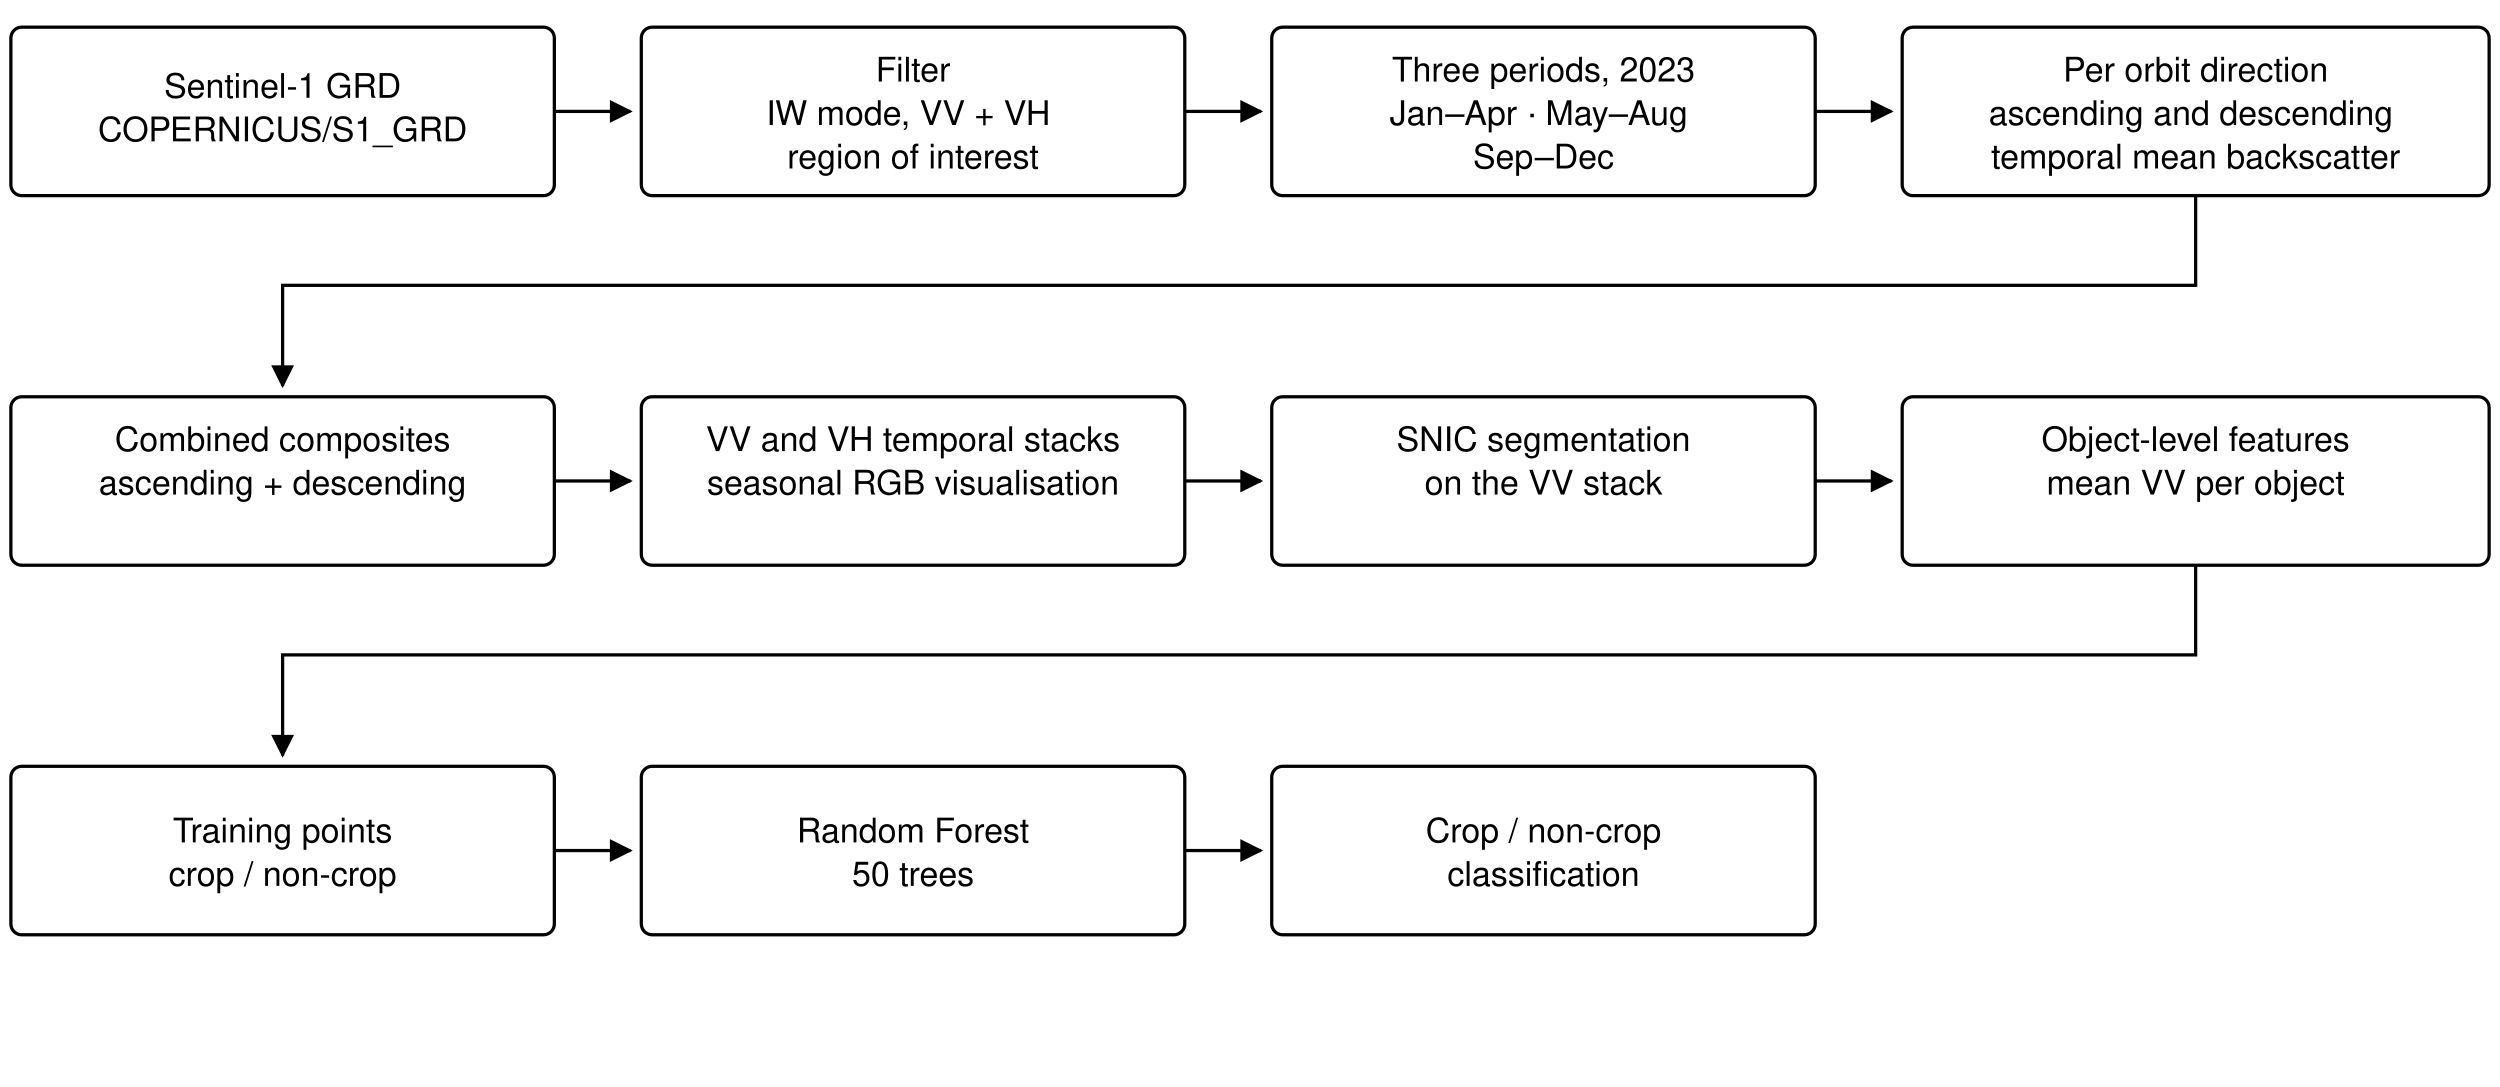
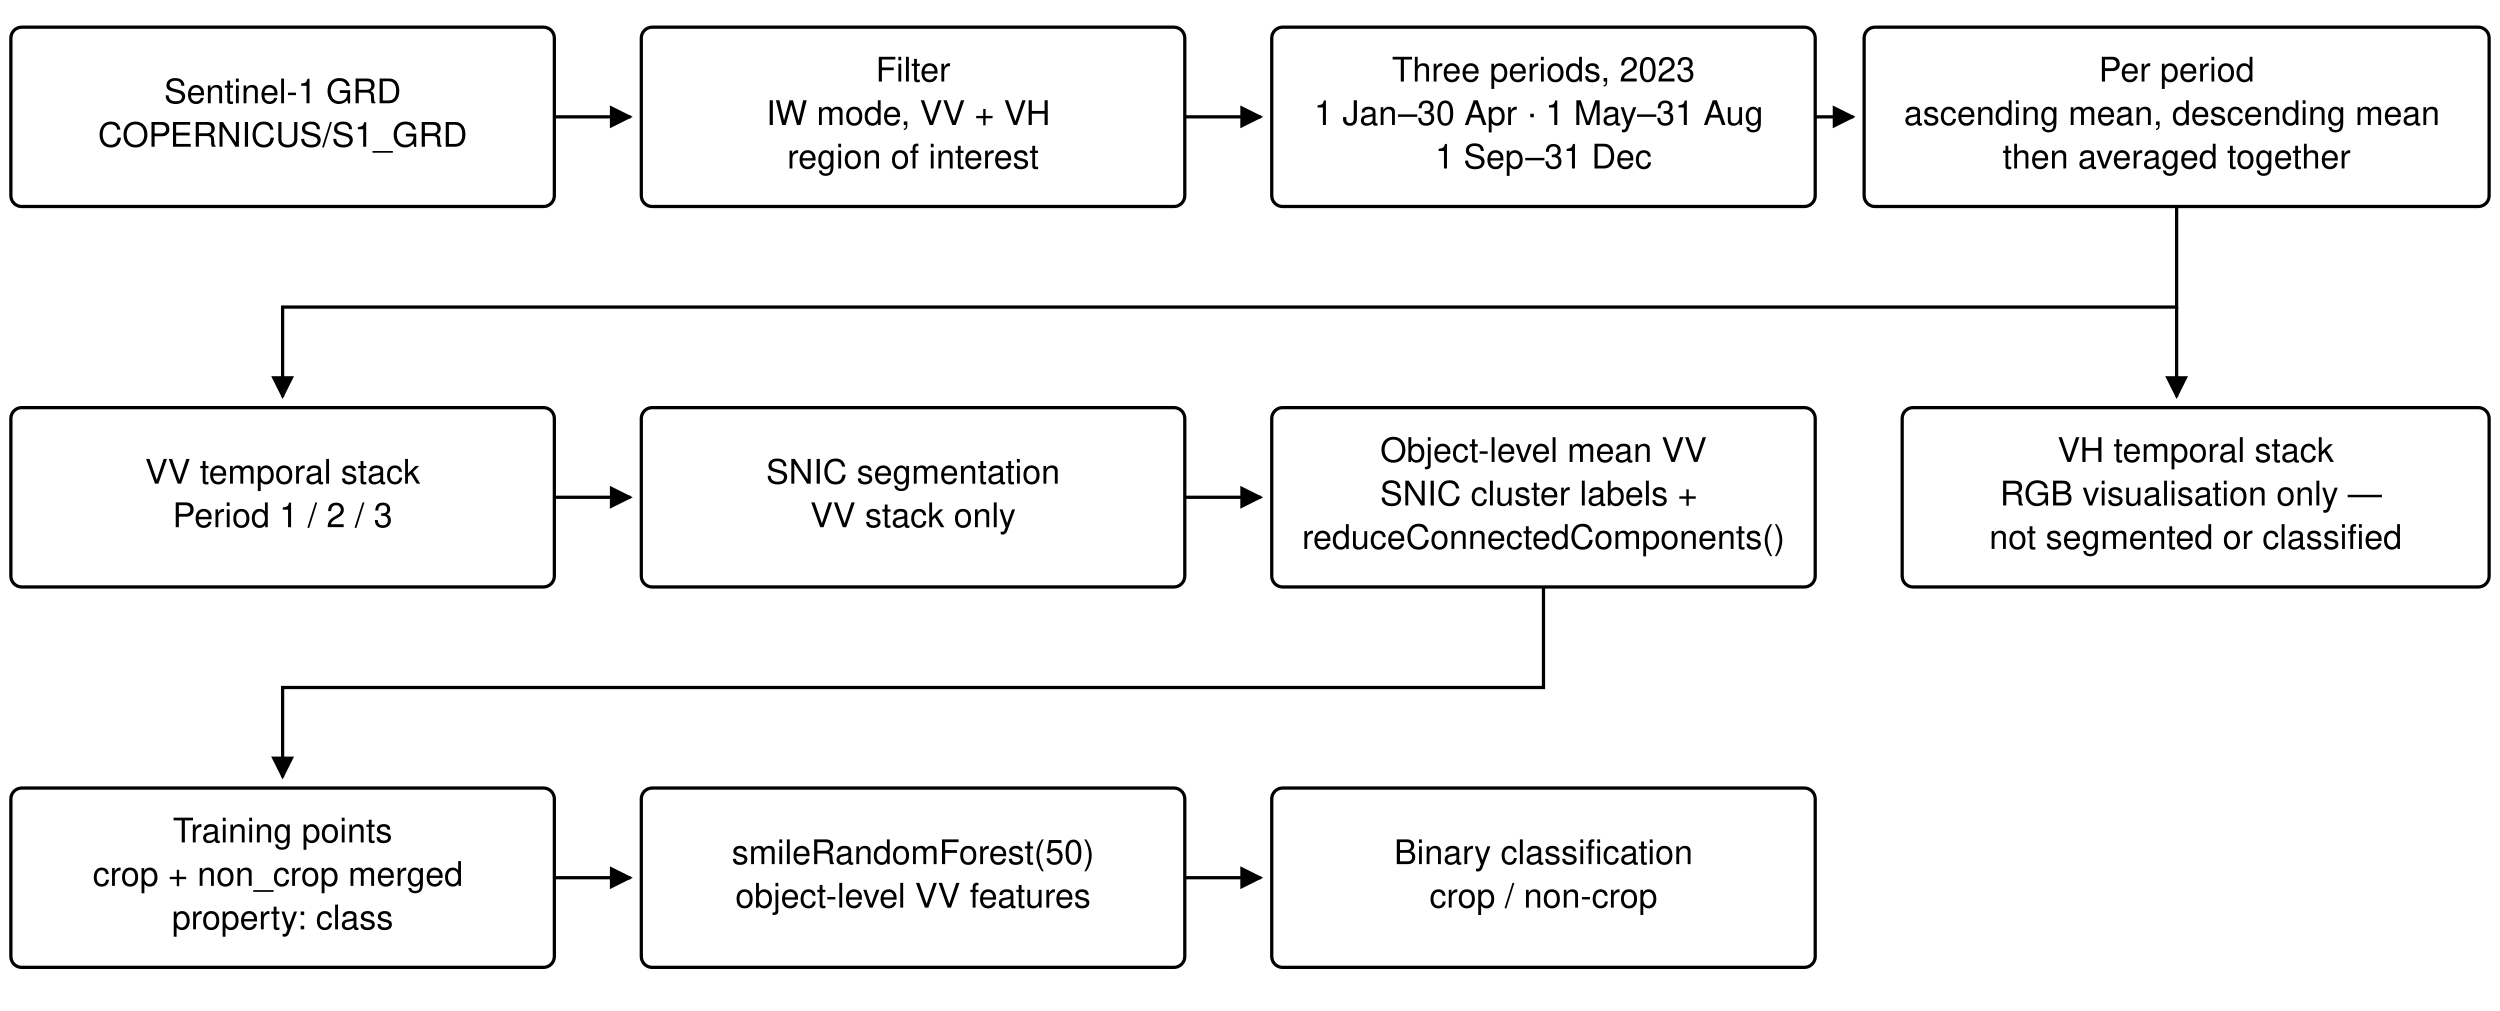
- <svg xmlns="http://www.w3.org/2000/svg" viewBox="0 0 920 400" role="img" aria-labelledby="t d" style="width:100%;height:auto;color:inherit">
+ <svg xmlns="http://www.w3.org/2000/svg" viewBox="0 0 920 372" role="img" aria-labelledby="t d" style="width:100%;height:auto;color:inherit">
  <defs>
    <marker id="ar" viewBox="0 0 10 10" refX="9" refY="5" markerWidth="7" markerHeight="7" orient="auto">
      <path d="M0 0 L10 5 L0 10 z" fill="currentColor" />
    </marker>
  </defs>
  <g fill="none" stroke="currentColor" stroke-width="1.2">
-     <rect x="4" y="10" width="200" height="62" rx="4" />
-     <rect x="236" y="10" width="200" height="62" rx="4" />
-     <rect x="468" y="10" width="200" height="62" rx="4" />
-     <rect x="700" y="10" width="216" height="62" rx="4" />
-     <rect x="4" y="146" width="200" height="62" rx="4" />
-     <rect x="236" y="146" width="200" height="62" rx="4" />
-     <rect x="468" y="146" width="200" height="62" rx="4" />
-     <rect x="700" y="146" width="216" height="62" rx="4" />
-     <rect x="4" y="282" width="200" height="62" rx="4" />
-     <rect x="236" y="282" width="200" height="62" rx="4" />
-     <rect x="468" y="282" width="200" height="62" rx="4" />
+     <rect x="4" y="10" width="200" height="66" rx="4" />
+     <rect x="236" y="10" width="200" height="66" rx="4" />
+     <rect x="468" y="10" width="200" height="66" rx="4" />
+     <rect x="686" y="10" width="230" height="66" rx="4" />
+     <rect x="4" y="150" width="200" height="66" rx="4" />
+     <rect x="236" y="150" width="200" height="66" rx="4" />
+     <rect x="468" y="150" width="200" height="66" rx="4" />
+     <rect x="700" y="150" width="216" height="66" rx="4" />
+     <rect x="4" y="290" width="200" height="66" rx="4" />
+     <rect x="236" y="290" width="200" height="66" rx="4" />
+     <rect x="468" y="290" width="200" height="66" rx="4" />
  </g>
  <g stroke="currentColor" stroke-width="1.2" marker-end="url(#ar)" fill="none">
-     <path d="M204 41 L232 41" />
-     <path d="M436 41 L464 41" />
-     <path d="M668 41 L696 41" />
-     <path d="M808 72 L808 105 L104 105 L104 142" />
-     <path d="M204 177 L232 177" />
-     <path d="M436 177 L464 177" />
-     <path d="M668 177 L696 177" />
-     <path d="M808 208 L808 241 L104 241 L104 278" />
-     <path d="M204 313 L232 313" />
-     <path d="M436 313 L464 313" />
+     <path d="M204 43 L232 43" />
+     <path d="M436 43 L464 43" />
+     <path d="M668 43 L682 43" />
+     <path d="M801 76 L801 113 L104 113 L104 146" />
+     <path d="M801 113 L801 146" />
+     <path d="M204 183 L232 183" />
+     <path d="M436 183 L464 183" />
+     <path d="M568 216 L568 253 L104 253 L104 286" />
+     <path d="M204 323 L232 323" />
+     <path d="M436 323 L464 323" />
  </g>
  <g fill="currentColor" font-family="system-ui,-apple-system,Segoe UI,Helvetica,Arial,sans-serif" font-size="12.5" text-anchor="middle">
-     <text x="104" y="36">Sentinel-1 GRD<tspan x="104" dy="16">COPERNICUS/S1_GRD</tspan>
+     <text x="104" y="38">Sentinel-1 GRD<tspan x="104" dy="16">COPERNICUS/S1_GRD</tspan>
    </text>
    <text x="336" y="30">Filter<tspan x="336" dy="16">IW mode, VV + VH</tspan>
      <tspan x="336" dy="16">region of interest</tspan>
    </text>
-     <text x="568" y="30">Three periods, 2023<tspan x="568" dy="16">Jan–Apr · May–Aug</tspan>
-       <tspan x="568" dy="16">Sep–Dec</tspan>
+     <text x="568" y="30">Three periods, 2023<tspan x="568" dy="16">1 Jan–30 Apr · 1 May–31 Aug</tspan>
+       <tspan x="568" dy="16">1 Sep–31 Dec</tspan>
    </text>
-     <text x="808" y="30">Per orbit direction<tspan x="808" dy="16">ascending and descending</tspan>
-       <tspan x="808" dy="16">temporal mean backscatter</tspan>
+     <text x="801" y="30">Per period<tspan x="801" dy="16">ascending mean, descending mean</tspan>
+       <tspan x="801" dy="16">then averaged together</tspan>
    </text>
-     <text x="104" y="166">Combined composites<tspan x="104" dy="16">ascending + descending</tspan>
+     <text x="104" y="178">VV temporal stack<tspan x="104" dy="16">Period 1 / 2 / 3</tspan>
    </text>
-     <text x="336" y="166">VV and VH temporal stacks<tspan x="336" dy="16">seasonal RGB visualisation</tspan>
+     <text x="336" y="178">SNIC segmentation<tspan x="336" dy="16">VV stack only</tspan>
    </text>
-     <text x="568" y="166">SNIC segmentation<tspan x="568" dy="16">on the VV stack</tspan>
+     <text x="568" y="170">Object-level mean VV<tspan x="568" dy="16">SNIC cluster labels +</tspan>
+       <tspan x="568" dy="16">reduceConnectedComponents()</tspan>
    </text>
-     <text x="808" y="166">Object-level features<tspan x="808" dy="16">mean VV per object</tspan>
+     <text x="808" y="170">VH temporal stack<tspan x="808" dy="16">RGB visualisation only —</tspan>
+       <tspan x="808" dy="16">not segmented or classified</tspan>
    </text>
-     <text x="104" y="310">Training points<tspan x="104" dy="16">crop / non-crop</tspan>
+     <text x="104" y="310">Training points<tspan x="104" dy="16">crop + non_crop merged</tspan>
+       <tspan x="104" dy="16">property: class</tspan>
    </text>
-     <text x="336" y="310">Random Forest<tspan x="336" dy="16">50 trees</tspan>
+     <text x="336" y="318">smileRandomForest(50)<tspan x="336" dy="16">object-level VV features</tspan>
    </text>
-     <text x="568" y="310">Crop / non-crop<tspan x="568" dy="16">classification</tspan>
+     <text x="568" y="318">Binary classification<tspan x="568" dy="16">crop / non-crop</tspan>
    </text>
  </g>
</svg>
